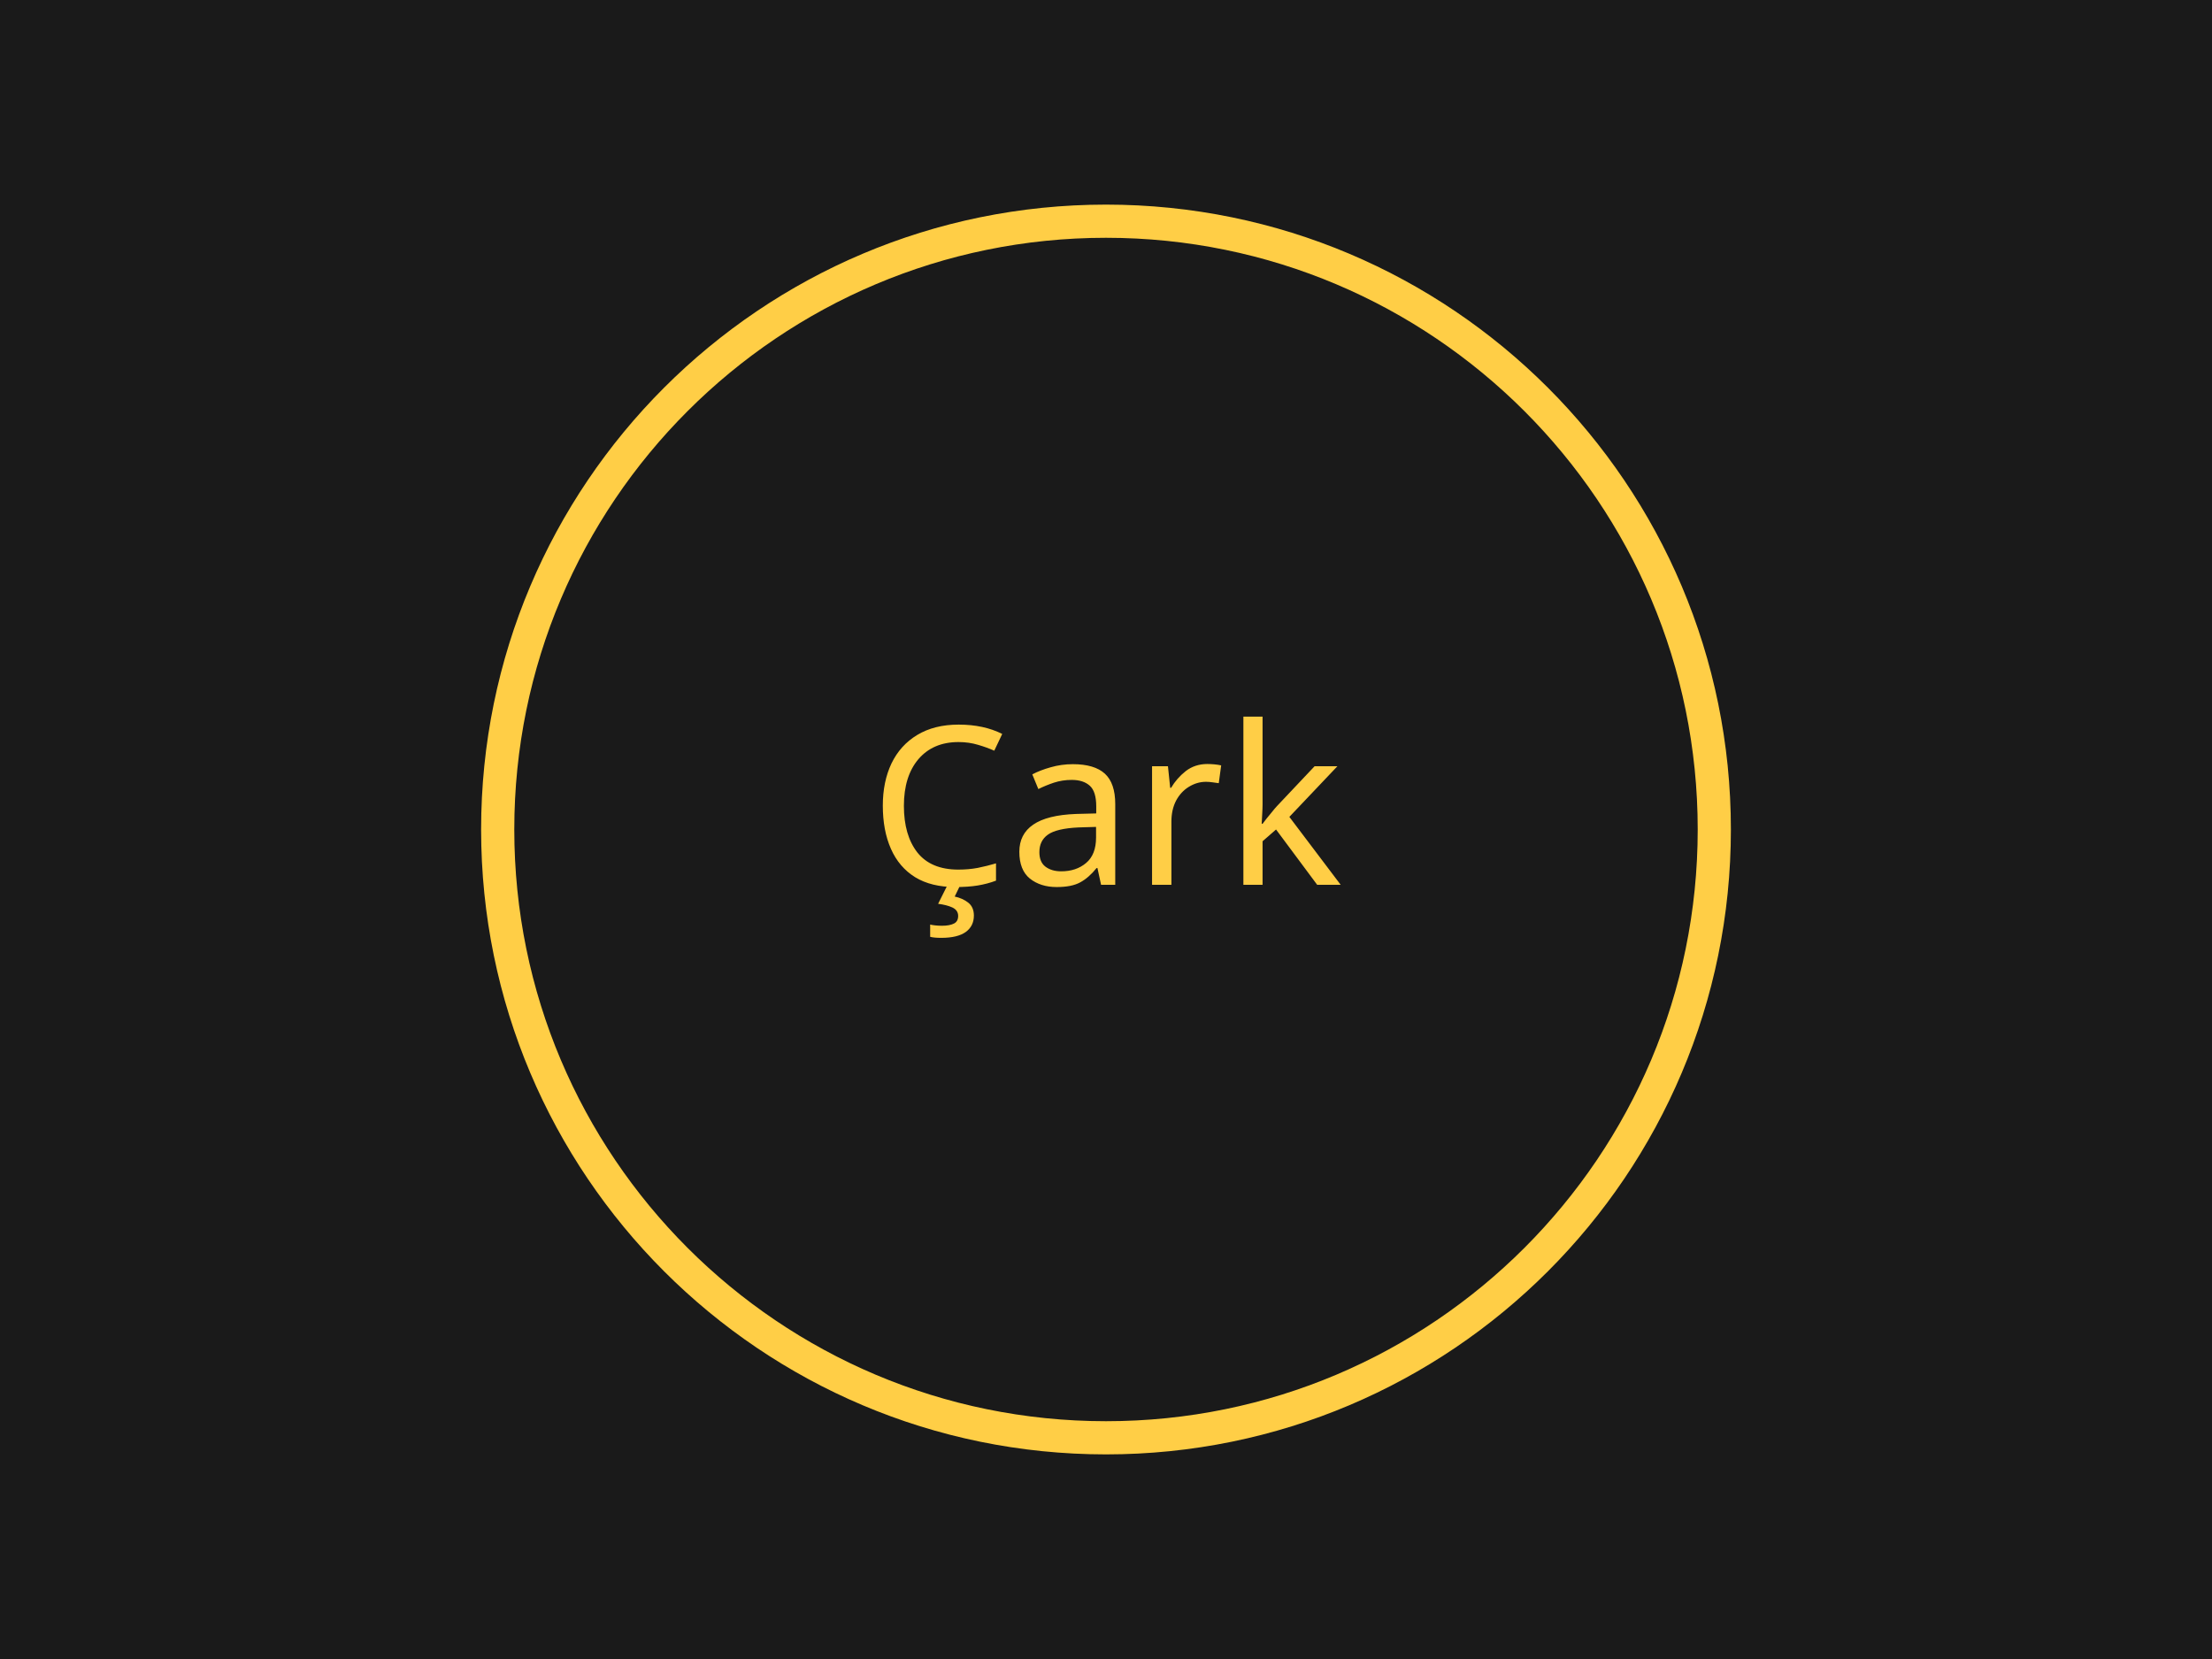
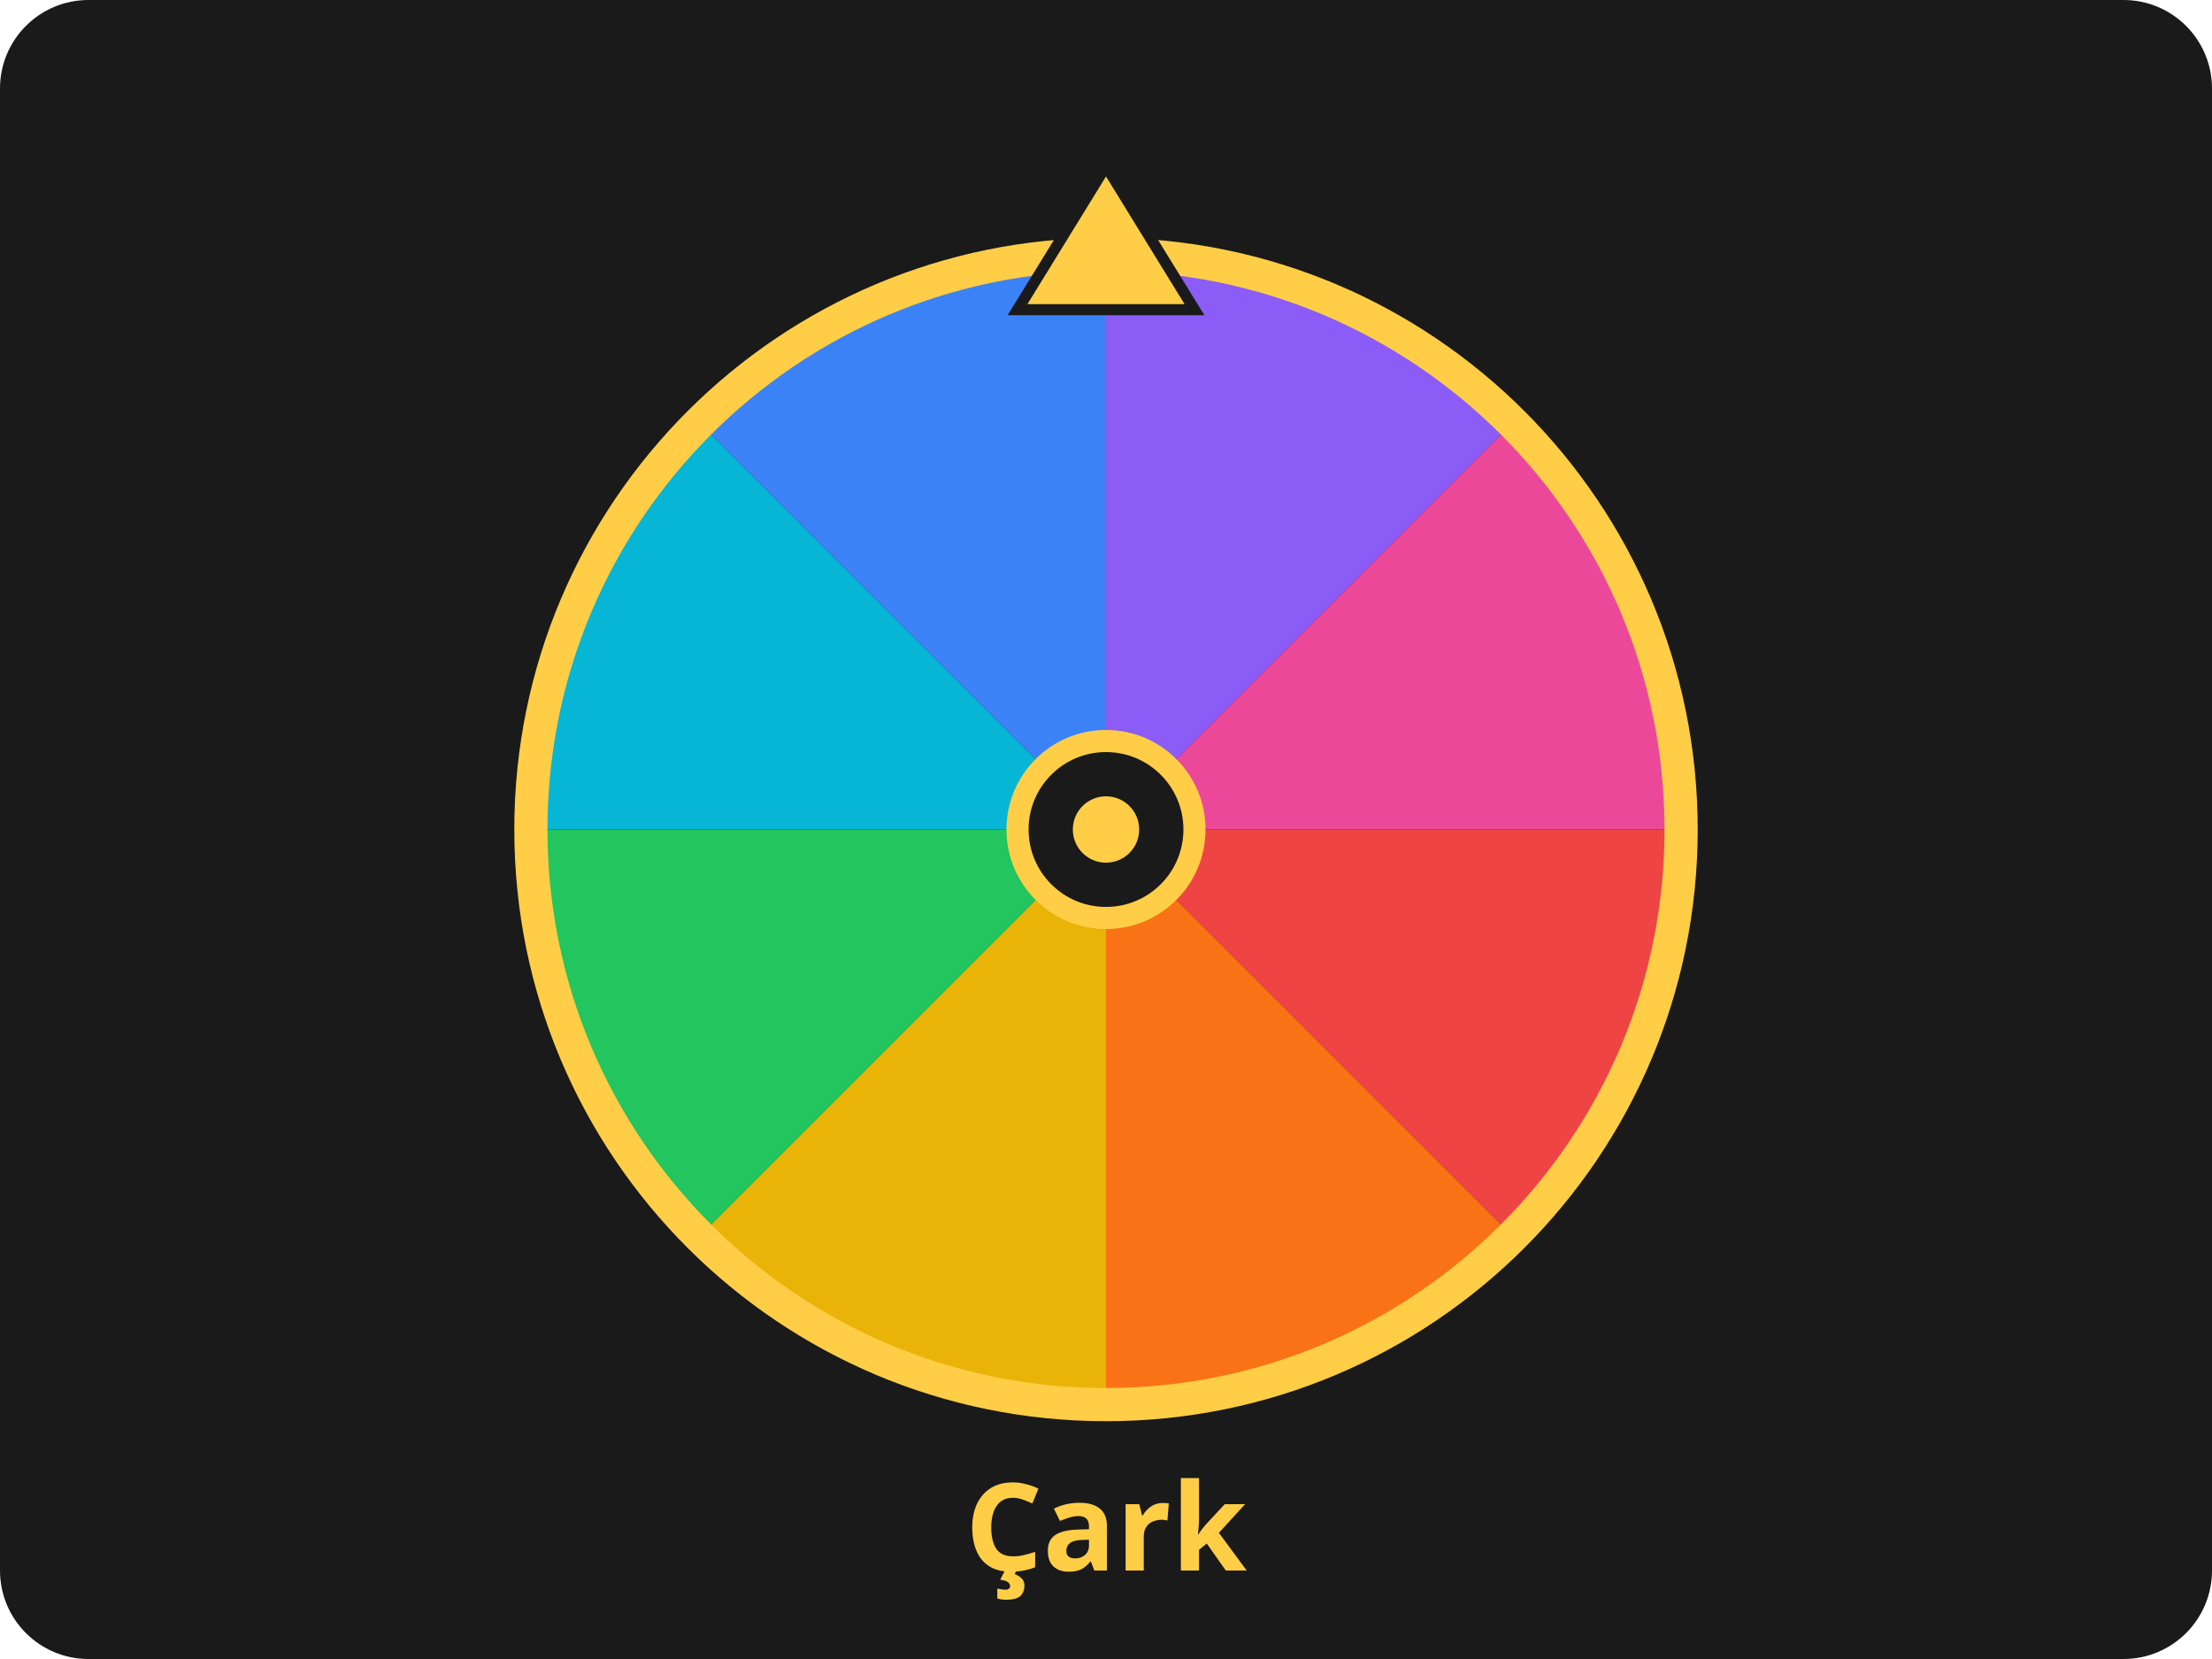
<svg xmlns="http://www.w3.org/2000/svg" width="200" height="150" viewBox="0 0 200 150">
-   <rect width="200" height="150" fill="#1a1a1a" />
-   <circle cx="100" cy="75" r="55" fill="none" stroke="#ffce46" stroke-width="3" />
-   <text x="100" y="80" text-anchor="middle" font-family="sans-serif" font-size="20" fill="#ffce46">Çark</text>
+   <rect width="200" height="150" fill="#1a1a1a" rx="8" />
+   <g transform="translate(100,75)">
+     <path d="M 0 0 L 52 0 A 52 52 0 0 1 36.77 36.77 Z" fill="#ef4444" />
+     <path d="M 0 0 L 36.77 36.77 A 52 52 0 0 1 0 52 Z" fill="#f97316" />
+     <path d="M 0 0 L 0 52 A 52 52 0 0 1 -36.77 36.77 Z" fill="#eab308" />
+     <path d="M 0 0 L -36.77 36.77 A 52 52 0 0 1 -52 0 Z" fill="#22c55e" />
+     <path d="M 0 0 L -52 0 A 52 52 0 0 1 -36.77 -36.77 Z" fill="#06b6d4" />
+     <path d="M 0 0 L -36.77 -36.77 A 52 52 0 0 1 0 -52 Z" fill="#3b82f6" />
+     <path d="M 0 0 L 0 -52 A 52 52 0 0 1 36.77 -36.77 Z" fill="#8b5cf6" />
+     <path d="M 0 0 L 36.77 -36.77 A 52 52 0 0 1 52 0 Z" fill="#ec4899" />
+   </g>
+   <circle cx="100" cy="75" r="52" fill="none" stroke="#ffce46" stroke-width="3" />
+   <circle cx="100" cy="75" r="8" fill="#1a1a1a" stroke="#ffce46" stroke-width="2" />
+   <circle cx="100" cy="75" r="3" fill="#ffce46" />
+   <polygon points="100,15 92,28 108,28" fill="#ffce46" stroke="#1a1a1a" stroke-width="1" />
+   <text x="100" y="142" text-anchor="middle" font-family="Segoe UI, system-ui, sans-serif" font-size="11" font-weight="bold" fill="#ffce46">Çark</text>
</svg>
